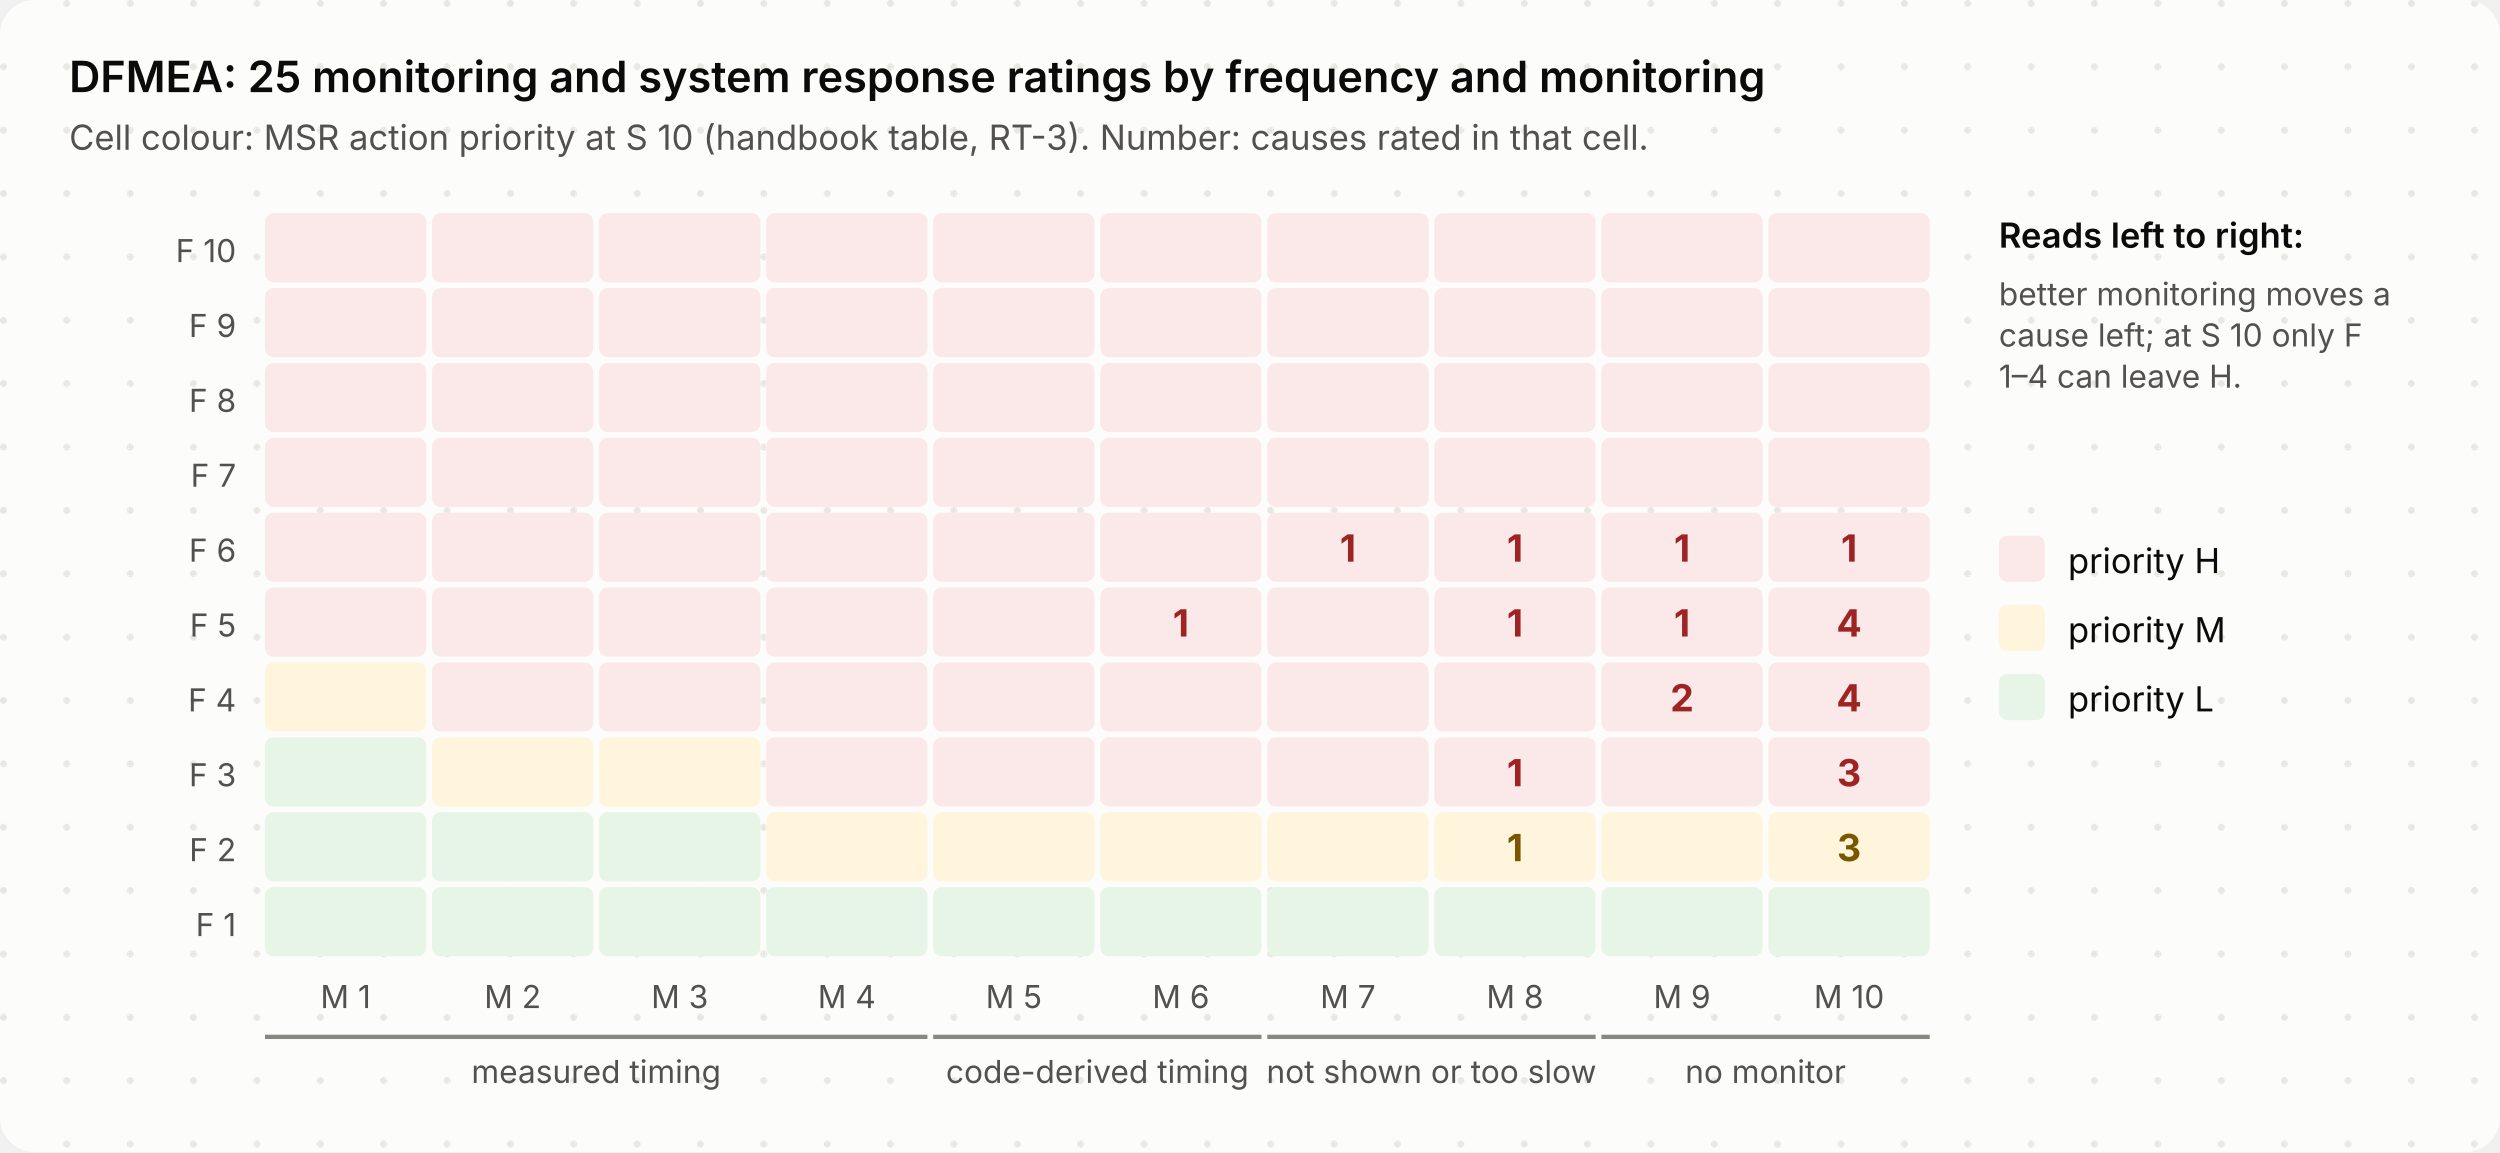
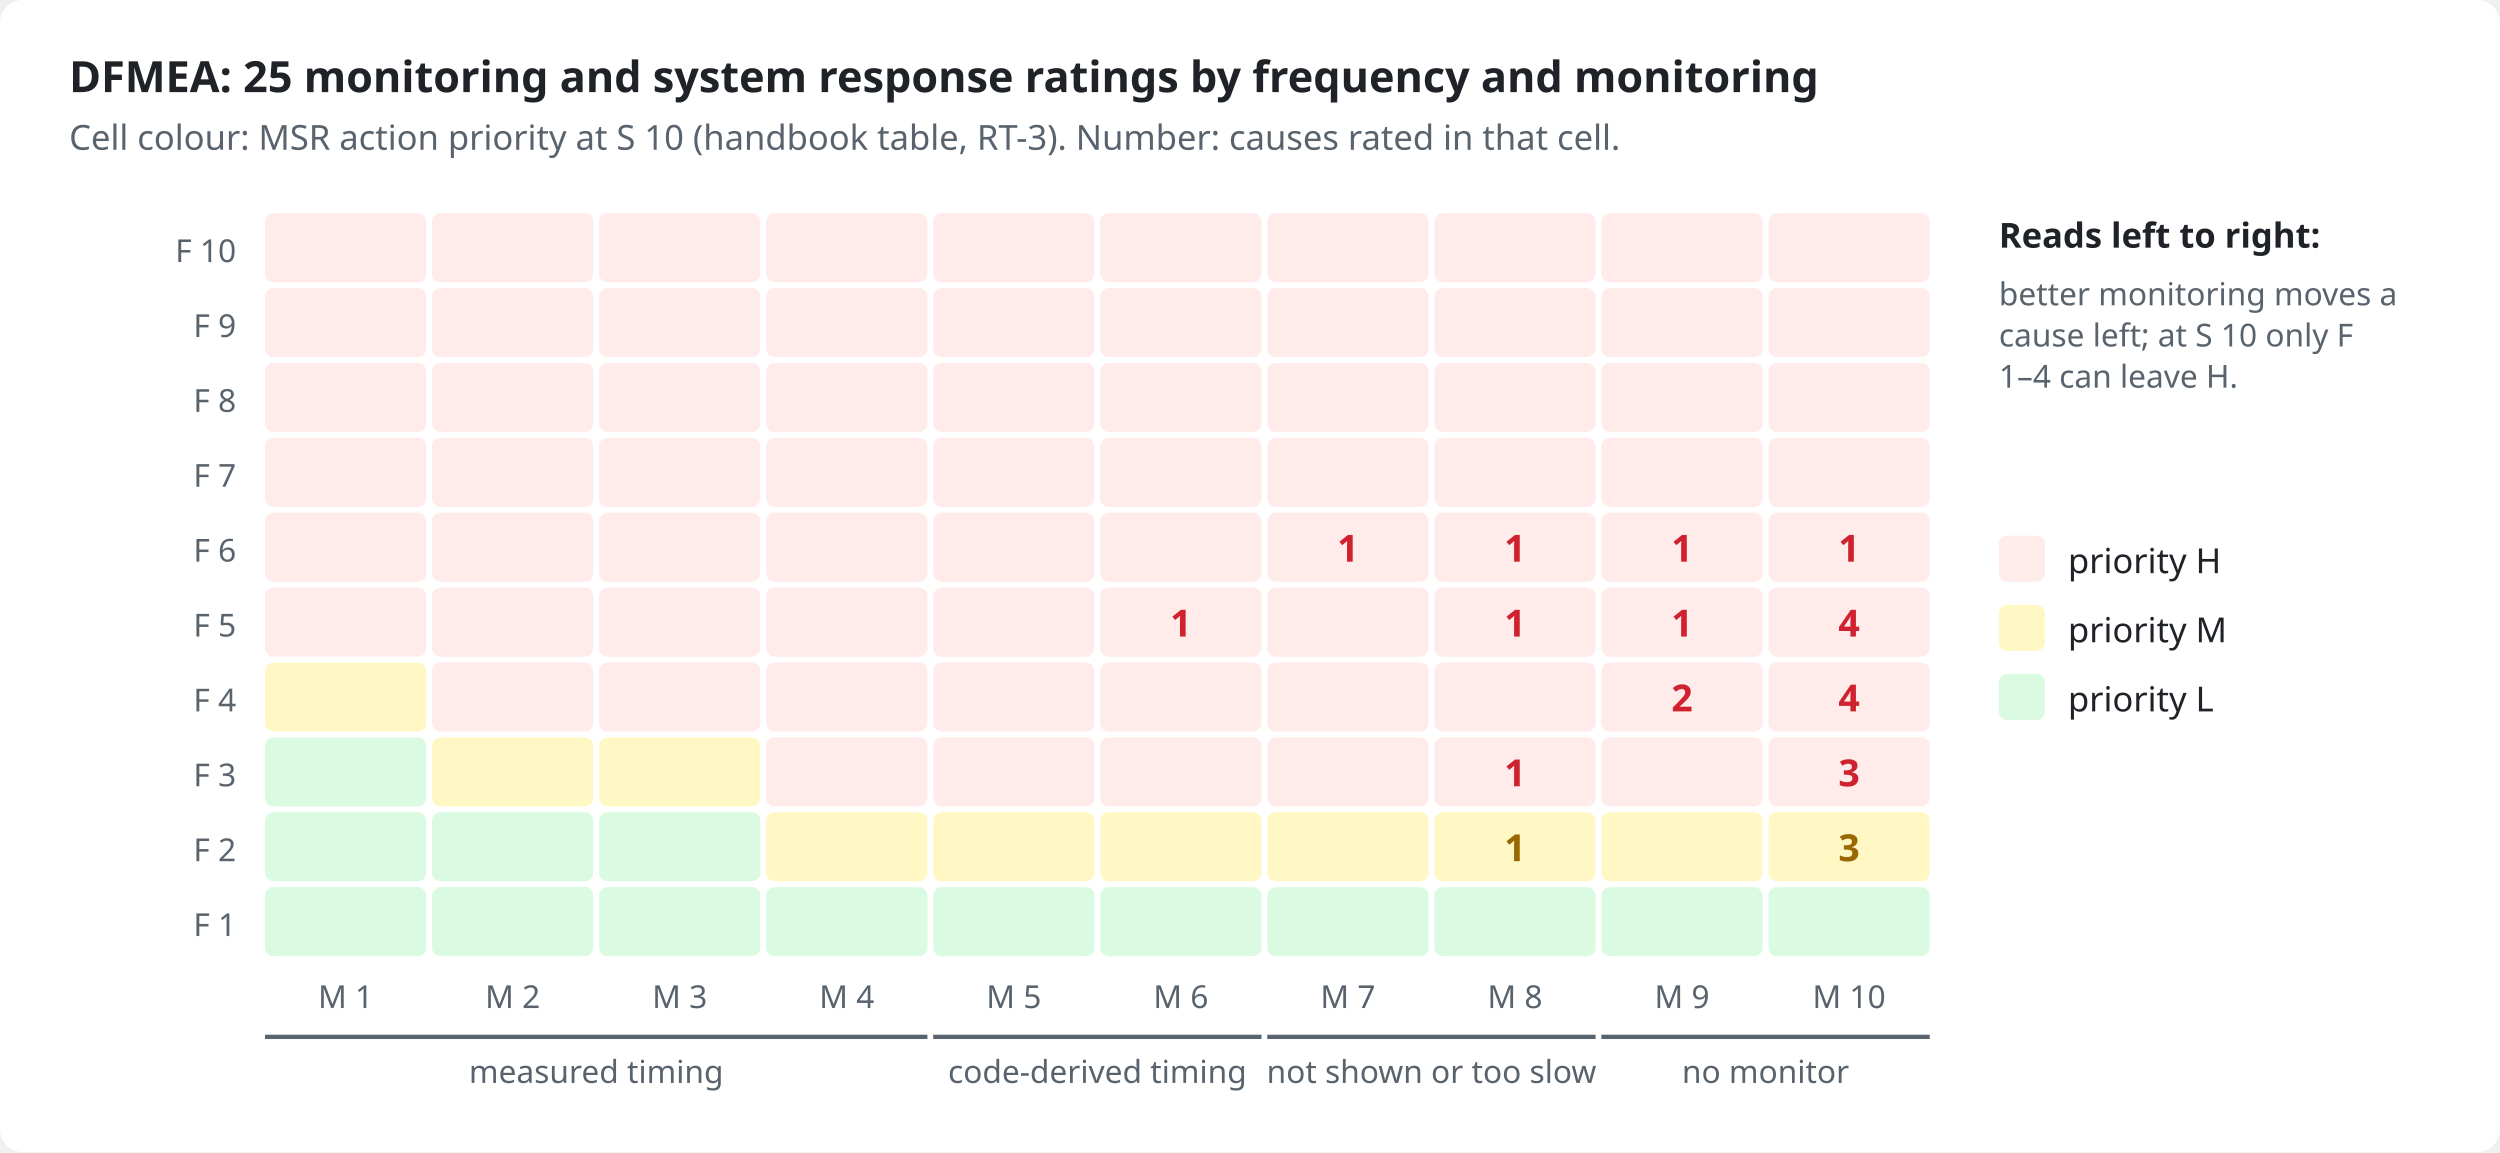
<svg xmlns="http://www.w3.org/2000/svg" viewBox="0 0 868 400" width="868" height="400" role="img">
  <style>
- .bg{fill:#fcfcfb}.dot{fill:#e7e6e0}.ink{fill:#0b0b0b}.mut{fill:#52514e}.acc{fill:#2a78d6}.surf{fill:#f3f2ee}.box{fill:#ffffff;stroke:#e1e0d9}
- .in{fill:#eef4fc;stroke:#2a78d6}.out{fill:#f3f2ee;stroke:#e1e0d9}.bd{fill:none;stroke:#2a78d6;stroke-dasharray:6 4}.frame{fill:none;stroke:#e1e0d9}
- .hS{fill:#fbe9e9}.h{fill:#9e2424}.mS{fill:#fff5dc}.m{fill:#7a5600}.lS{fill:#e6f5e6}.l{fill:#0a6a0a}
- .hB{fill:#fbe9e9;stroke:#d03b3b}.lB{fill:#e6f5e6;stroke:#0ca30c}.nB{fill:#f1eefc;stroke:#6250d6}.n{fill:#6250d6}
- .ln{stroke:#898781;fill:none}.data{stroke:#2a78d6;fill:none}.energy{stroke:#eb6834;fill:none;stroke-width:2.2}
- .physical{stroke:#898781;fill:none;stroke-dasharray:5 3}.material{stroke:#008300;fill:none;stroke-dasharray:1.5 3}
- .ah{fill:#898781}.lbl{fill:#fcfcfb}.lane{fill:#f3f2ee}.laneT{fill:#52514e}
- text{font-family:Inter,-apple-system,BlinkMacSystemFont,"Segoe UI","Noto Sans",Helvetica,Arial,sans-serif}
- .mono{font-family:"JetBrains Mono",ui-monospace,SFMono-Regular,"SF Mono",Menlo,Consolas,monospace}
+ .bg{fill:#ffffff}.ink{fill:#1f2328}.mut{fill:#59636e}.acc{fill:#0969da}.surf{fill:#f6f8fa}.box{fill:#ffffff;stroke:#d1d9e0}
+ .in{fill:#ddf4ff;stroke:#54aeff}.out{fill:#f6f8fa;stroke:#d1d9e0}.bd{fill:none;stroke:#0969da;stroke-dasharray:6 4}.frame{fill:none;stroke:#d1d9e0}
+ .hS{fill:#ffebe9}.h{fill:#cf222e}.mS{fill:#fff8c5}.m{fill:#9a6700}.lS{fill:#dafbe1}.l{fill:#1a7f37}
+ .hB{fill:#ffebe9;stroke:#ff8182}.lB{fill:#dafbe1;stroke:#4ac26b}.nB{fill:#fbefff;stroke:#c297ff}.n{fill:#8250df}
+ .ln{stroke:#59636e;fill:none}.data{stroke:#0969da;fill:none}.energy{stroke:#bc4c00;fill:none;stroke-width:2.2}
+ .physical{stroke:#59636e;fill:none;stroke-dasharray:5 3}.material{stroke:#1a7f37;fill:none;stroke-dasharray:1.5 3}
+ .ah{fill:#59636e}.lbl{fill:#ffffff}.lane{fill:#f6f8fa}.laneT{fill:#59636e}
+ text{font-family:-apple-system,BlinkMacSystemFont,"Segoe UI","Noto Sans",Helvetica,Arial,sans-serif}
+ .mono{font-family:ui-monospace,SFMono-Regular,"SF Mono",Menlo,Consolas,monospace}
@media (prefers-color-scheme: dark){
- .bg{fill:#1a1a19}.dot{fill:#262624}.ink{fill:#f2f1ec}.mut{fill:#b5b3ab}.acc{fill:#6aa5ec}.surf{fill:#242422}.box{fill:#242422;stroke:#3a3936}
- .in{fill:#1b2a3d;stroke:#4f8fe0}.out{fill:#242422;stroke:#3a3936}.bd{stroke:#6aa5ec}.frame{stroke:#3a3936}
- .hS{fill:#4a1f1f}.h{fill:#ffb3b3}.mS{fill:#43361a}.m{fill:#ffd98a}.lS{fill:#1d3a1d}.l{fill:#9fe09f}
- .hB{fill:#4a1f1f;stroke:#d03b3b}.lB{fill:#1d3a1d;stroke:#0ca30c}.nB{fill:#2a2347;stroke:#8f80e8}.n{fill:#b0a6f0}
- .ln{stroke:#8a8880}.data{stroke:#6aa5ec}.energy{stroke:#f08a5d}.physical{stroke:#8a8880}.material{stroke:#5cc45c}
- .ah{fill:#8a8880}.lbl{fill:#1a1a19}.lane{fill:#242422}.laneT{fill:#b5b3ab}}
+ .bg{fill:#0d1117}.ink{fill:#e6edf3}.mut{fill:#9198a1}.acc{fill:#4493f8}.surf{fill:#151b23}.box{fill:#0d1117;stroke:#3d444d}
+ .in{fill:#0c2d6b;stroke:#1f6feb}.out{fill:#151b23;stroke:#3d444d}.bd{stroke:#4493f8}.frame{stroke:#3d444d}
+ .hS{fill:#3c1618}.h{fill:#ff7b72}.mS{fill:#3a2a0c}.m{fill:#d29922}.lS{fill:#12261a}.l{fill:#3fb950}
+ .hB{fill:#3c1618;stroke:#da3633}.lB{fill:#12261a;stroke:#238636}.nB{fill:#271052;stroke:#8957e5}.n{fill:#ab7df8}
+ .ln{stroke:#9198a1}.data{stroke:#4493f8}.energy{stroke:#f0883e}.physical{stroke:#9198a1}.material{stroke:#3fb950}
+ .ah{fill:#9198a1}.lbl{fill:#0d1117}.lane{fill:#151b23}.laneT{fill:#9198a1}}
</style>
-   <defs>
-     <pattern id="dots" width="22" height="22" patternUnits="userSpaceOnUse">
-       <circle class="dot" cx="1.2" cy="1.2" r="1.2" />
-     </pattern>
-   </defs>
-   <rect class="bg" x="0" y="0" width="868" height="400" rx="12" />
-   <rect x="0" y="0" width="868" height="400" rx="12" fill="url(#dots)" />
+   <rect class="bg" x="0" y="0" width="868" height="400" rx="8" />
  <text x="24.0" y="32.0" class="ink" font-size="15" font-weight="600" text-anchor="start">DFMEA: 25 monitoring and system response ratings by frequency and monitoring</text>
  <text x="24.0" y="52.0" class="mut" font-size="12" text-anchor="start">Cell colour: MSR action priority at S 10 (handbook table, RT-3). Number: causes rated in that cell.</text>
  <text x="82.0" y="91.0" class="mut" font-size="11" text-anchor="end">F 10</text>
  <rect x="92.0" y="74.0" width="56" height="24" rx="3" class="hS" />
  <rect x="150.0" y="74.0" width="56" height="24" rx="3" class="hS" />
  <rect x="208.0" y="74.0" width="56" height="24" rx="3" class="hS" />
  <rect x="266.0" y="74.0" width="56" height="24" rx="3" class="hS" />
  <rect x="324.0" y="74.0" width="56" height="24" rx="3" class="hS" />
  <rect x="382.0" y="74.0" width="56" height="24" rx="3" class="hS" />
  <rect x="440.0" y="74.0" width="56" height="24" rx="3" class="hS" />
  <rect x="498.0" y="74.0" width="56" height="24" rx="3" class="hS" />
  <rect x="556.0" y="74.0" width="56" height="24" rx="3" class="hS" />
  <rect x="614.0" y="74.0" width="56" height="24" rx="3" class="hS" />
  <text x="82.0" y="117.0" class="mut" font-size="11" text-anchor="end">F 9</text>
  <rect x="92.0" y="100.0" width="56" height="24" rx="3" class="hS" />
  <rect x="150.0" y="100.0" width="56" height="24" rx="3" class="hS" />
  <rect x="208.0" y="100.0" width="56" height="24" rx="3" class="hS" />
  <rect x="266.0" y="100.0" width="56" height="24" rx="3" class="hS" />
  <rect x="324.0" y="100.0" width="56" height="24" rx="3" class="hS" />
  <rect x="382.0" y="100.0" width="56" height="24" rx="3" class="hS" />
  <rect x="440.0" y="100.0" width="56" height="24" rx="3" class="hS" />
  <rect x="498.0" y="100.0" width="56" height="24" rx="3" class="hS" />
  <rect x="556.0" y="100.0" width="56" height="24" rx="3" class="hS" />
  <rect x="614.0" y="100.0" width="56" height="24" rx="3" class="hS" />
  <text x="82.0" y="143.0" class="mut" font-size="11" text-anchor="end">F 8</text>
  <rect x="92.0" y="126.0" width="56" height="24" rx="3" class="hS" />
  <rect x="150.0" y="126.0" width="56" height="24" rx="3" class="hS" />
  <rect x="208.0" y="126.0" width="56" height="24" rx="3" class="hS" />
  <rect x="266.0" y="126.0" width="56" height="24" rx="3" class="hS" />
  <rect x="324.0" y="126.0" width="56" height="24" rx="3" class="hS" />
  <rect x="382.0" y="126.0" width="56" height="24" rx="3" class="hS" />
  <rect x="440.0" y="126.0" width="56" height="24" rx="3" class="hS" />
  <rect x="498.0" y="126.0" width="56" height="24" rx="3" class="hS" />
  <rect x="556.0" y="126.0" width="56" height="24" rx="3" class="hS" />
  <rect x="614.0" y="126.0" width="56" height="24" rx="3" class="hS" />
  <text x="82.0" y="169.0" class="mut" font-size="11" text-anchor="end">F 7</text>
  <rect x="92.0" y="152.0" width="56" height="24" rx="3" class="hS" />
  <rect x="150.0" y="152.0" width="56" height="24" rx="3" class="hS" />
  <rect x="208.0" y="152.0" width="56" height="24" rx="3" class="hS" />
  <rect x="266.0" y="152.0" width="56" height="24" rx="3" class="hS" />
  <rect x="324.0" y="152.0" width="56" height="24" rx="3" class="hS" />
  <rect x="382.0" y="152.0" width="56" height="24" rx="3" class="hS" />
  <rect x="440.0" y="152.0" width="56" height="24" rx="3" class="hS" />
  <rect x="498.0" y="152.0" width="56" height="24" rx="3" class="hS" />
  <rect x="556.0" y="152.0" width="56" height="24" rx="3" class="hS" />
  <rect x="614.0" y="152.0" width="56" height="24" rx="3" class="hS" />
  <text x="82.0" y="195.0" class="mut" font-size="11" text-anchor="end">F 6</text>
  <rect x="92.0" y="178.0" width="56" height="24" rx="3" class="hS" />
  <rect x="150.0" y="178.0" width="56" height="24" rx="3" class="hS" />
  <rect x="208.0" y="178.0" width="56" height="24" rx="3" class="hS" />
  <rect x="266.0" y="178.0" width="56" height="24" rx="3" class="hS" />
  <rect x="324.0" y="178.0" width="56" height="24" rx="3" class="hS" />
  <rect x="382.0" y="178.0" width="56" height="24" rx="3" class="hS" />
  <rect x="440.0" y="178.0" width="56" height="24" rx="3" class="hS" />
  <text x="468.0" y="195.0" class="h" font-size="13" font-weight="700" text-anchor="middle">1</text>
  <rect x="498.0" y="178.0" width="56" height="24" rx="3" class="hS" />
  <text x="526.0" y="195.0" class="h" font-size="13" font-weight="700" text-anchor="middle">1</text>
  <rect x="556.0" y="178.0" width="56" height="24" rx="3" class="hS" />
  <text x="584.0" y="195.0" class="h" font-size="13" font-weight="700" text-anchor="middle">1</text>
  <rect x="614.0" y="178.0" width="56" height="24" rx="3" class="hS" />
  <text x="642.0" y="195.0" class="h" font-size="13" font-weight="700" text-anchor="middle">1</text>
  <text x="82.0" y="221.0" class="mut" font-size="11" text-anchor="end">F 5</text>
  <rect x="92.0" y="204.0" width="56" height="24" rx="3" class="hS" />
  <rect x="150.0" y="204.0" width="56" height="24" rx="3" class="hS" />
  <rect x="208.0" y="204.0" width="56" height="24" rx="3" class="hS" />
  <rect x="266.0" y="204.0" width="56" height="24" rx="3" class="hS" />
  <rect x="324.0" y="204.0" width="56" height="24" rx="3" class="hS" />
  <rect x="382.0" y="204.0" width="56" height="24" rx="3" class="hS" />
  <text x="410.0" y="221.0" class="h" font-size="13" font-weight="700" text-anchor="middle">1</text>
  <rect x="440.0" y="204.0" width="56" height="24" rx="3" class="hS" />
  <rect x="498.0" y="204.0" width="56" height="24" rx="3" class="hS" />
  <text x="526.0" y="221.0" class="h" font-size="13" font-weight="700" text-anchor="middle">1</text>
  <rect x="556.0" y="204.0" width="56" height="24" rx="3" class="hS" />
  <text x="584.0" y="221.0" class="h" font-size="13" font-weight="700" text-anchor="middle">1</text>
  <rect x="614.0" y="204.0" width="56" height="24" rx="3" class="hS" />
  <text x="642.0" y="221.0" class="h" font-size="13" font-weight="700" text-anchor="middle">4</text>
  <text x="82.0" y="247.0" class="mut" font-size="11" text-anchor="end">F 4</text>
  <rect x="92.0" y="230.0" width="56" height="24" rx="3" class="mS" />
  <rect x="150.0" y="230.0" width="56" height="24" rx="3" class="hS" />
  <rect x="208.0" y="230.0" width="56" height="24" rx="3" class="hS" />
  <rect x="266.0" y="230.0" width="56" height="24" rx="3" class="hS" />
  <rect x="324.0" y="230.0" width="56" height="24" rx="3" class="hS" />
  <rect x="382.0" y="230.0" width="56" height="24" rx="3" class="hS" />
  <rect x="440.0" y="230.0" width="56" height="24" rx="3" class="hS" />
  <rect x="498.0" y="230.0" width="56" height="24" rx="3" class="hS" />
  <rect x="556.0" y="230.0" width="56" height="24" rx="3" class="hS" />
  <text x="584.0" y="247.0" class="h" font-size="13" font-weight="700" text-anchor="middle">2</text>
  <rect x="614.0" y="230.0" width="56" height="24" rx="3" class="hS" />
  <text x="642.0" y="247.0" class="h" font-size="13" font-weight="700" text-anchor="middle">4</text>
  <text x="82.0" y="273.0" class="mut" font-size="11" text-anchor="end">F 3</text>
  <rect x="92.0" y="256.0" width="56" height="24" rx="3" class="lS" />
  <rect x="150.0" y="256.0" width="56" height="24" rx="3" class="mS" />
  <rect x="208.0" y="256.0" width="56" height="24" rx="3" class="mS" />
  <rect x="266.0" y="256.0" width="56" height="24" rx="3" class="hS" />
  <rect x="324.0" y="256.0" width="56" height="24" rx="3" class="hS" />
  <rect x="382.0" y="256.0" width="56" height="24" rx="3" class="hS" />
  <rect x="440.0" y="256.0" width="56" height="24" rx="3" class="hS" />
  <rect x="498.0" y="256.0" width="56" height="24" rx="3" class="hS" />
  <text x="526.0" y="273.0" class="h" font-size="13" font-weight="700" text-anchor="middle">1</text>
  <rect x="556.0" y="256.0" width="56" height="24" rx="3" class="hS" />
  <rect x="614.0" y="256.0" width="56" height="24" rx="3" class="hS" />
  <text x="642.0" y="273.0" class="h" font-size="13" font-weight="700" text-anchor="middle">3</text>
  <text x="82.0" y="299.0" class="mut" font-size="11" text-anchor="end">F 2</text>
  <rect x="92.0" y="282.0" width="56" height="24" rx="3" class="lS" />
  <rect x="150.0" y="282.0" width="56" height="24" rx="3" class="lS" />
  <rect x="208.0" y="282.0" width="56" height="24" rx="3" class="lS" />
  <rect x="266.0" y="282.0" width="56" height="24" rx="3" class="mS" />
  <rect x="324.0" y="282.0" width="56" height="24" rx="3" class="mS" />
  <rect x="382.0" y="282.0" width="56" height="24" rx="3" class="mS" />
  <rect x="440.0" y="282.0" width="56" height="24" rx="3" class="mS" />
  <rect x="498.0" y="282.0" width="56" height="24" rx="3" class="mS" />
  <text x="526.0" y="299.0" class="m" font-size="13" font-weight="700" text-anchor="middle">1</text>
  <rect x="556.0" y="282.0" width="56" height="24" rx="3" class="mS" />
  <rect x="614.0" y="282.0" width="56" height="24" rx="3" class="mS" />
  <text x="642.0" y="299.0" class="m" font-size="13" font-weight="700" text-anchor="middle">3</text>
  <text x="82.0" y="325.0" class="mut" font-size="11" text-anchor="end">F 1</text>
  <rect x="92.0" y="308.0" width="56" height="24" rx="3" class="lS" />
  <rect x="150.0" y="308.0" width="56" height="24" rx="3" class="lS" />
  <rect x="208.0" y="308.0" width="56" height="24" rx="3" class="lS" />
  <rect x="266.0" y="308.0" width="56" height="24" rx="3" class="lS" />
  <rect x="324.0" y="308.0" width="56" height="24" rx="3" class="lS" />
  <rect x="382.0" y="308.0" width="56" height="24" rx="3" class="lS" />
  <rect x="440.0" y="308.0" width="56" height="24" rx="3" class="lS" />
  <rect x="498.0" y="308.0" width="56" height="24" rx="3" class="lS" />
  <rect x="556.0" y="308.0" width="56" height="24" rx="3" class="lS" />
  <rect x="614.0" y="308.0" width="56" height="24" rx="3" class="lS" />
  <text x="120.0" y="350.0" class="mut" font-size="11" text-anchor="middle">M 1</text>
  <text x="178.0" y="350.0" class="mut" font-size="11" text-anchor="middle">M 2</text>
  <text x="236.0" y="350.0" class="mut" font-size="11" text-anchor="middle">M 3</text>
  <text x="294.0" y="350.0" class="mut" font-size="11" text-anchor="middle">M 4</text>
  <text x="352.0" y="350.0" class="mut" font-size="11" text-anchor="middle">M 5</text>
  <text x="410.0" y="350.0" class="mut" font-size="11" text-anchor="middle">M 6</text>
  <text x="468.0" y="350.0" class="mut" font-size="11" text-anchor="middle">M 7</text>
  <text x="526.0" y="350.0" class="mut" font-size="11" text-anchor="middle">M 8</text>
  <text x="584.0" y="350.0" class="mut" font-size="11" text-anchor="middle">M 9</text>
  <text x="642.0" y="350.0" class="mut" font-size="11" text-anchor="middle">M 10</text>
  <path d="M92.0 360 L322.0 360" class="ln" stroke-width="1.5" />
  <text x="207.0" y="376.0" class="mut" font-size="11" text-anchor="middle">measured timing</text>
  <path d="M324.0 360 L438.0 360" class="ln" stroke-width="1.5" />
  <text x="381.0" y="376.0" class="mut" font-size="11" text-anchor="middle">code-derived timing</text>
  <path d="M440.0 360 L554.0 360" class="ln" stroke-width="1.5" />
  <text x="497.0" y="376.0" class="mut" font-size="11" text-anchor="middle">not shown or too slow</text>
  <path d="M556.0 360 L670.0 360" class="ln" stroke-width="1.5" />
  <text x="613.0" y="376.0" class="mut" font-size="11" text-anchor="middle">no monitor</text>
  <text x="694.0" y="86.0" class="ink" font-size="12" font-weight="600" text-anchor="start">Reads left to right:</text>
  <text x="694.0" y="106.0" class="mut" font-size="11" text-anchor="start">better monitoring moves a</text>
  <text x="694.0" y="120.3" class="mut" font-size="11" text-anchor="start">cause left; at S 10 only F</text>
  <text x="694.0" y="134.6" class="mut" font-size="11" text-anchor="start">1–4 can leave H.</text>
  <rect x="694" y="186" width="16" height="16" rx="3" class="hS" />
  <text x="718.0" y="199.0" class="ink" font-size="12" text-anchor="start">priority H</text>
  <rect x="694" y="210" width="16" height="16" rx="3" class="mS" />
  <text x="718.0" y="223.0" class="ink" font-size="12" text-anchor="start">priority M</text>
  <rect x="694" y="234" width="16" height="16" rx="3" class="lS" />
  <text x="718.0" y="247.0" class="ink" font-size="12" text-anchor="start">priority L</text>
</svg>
